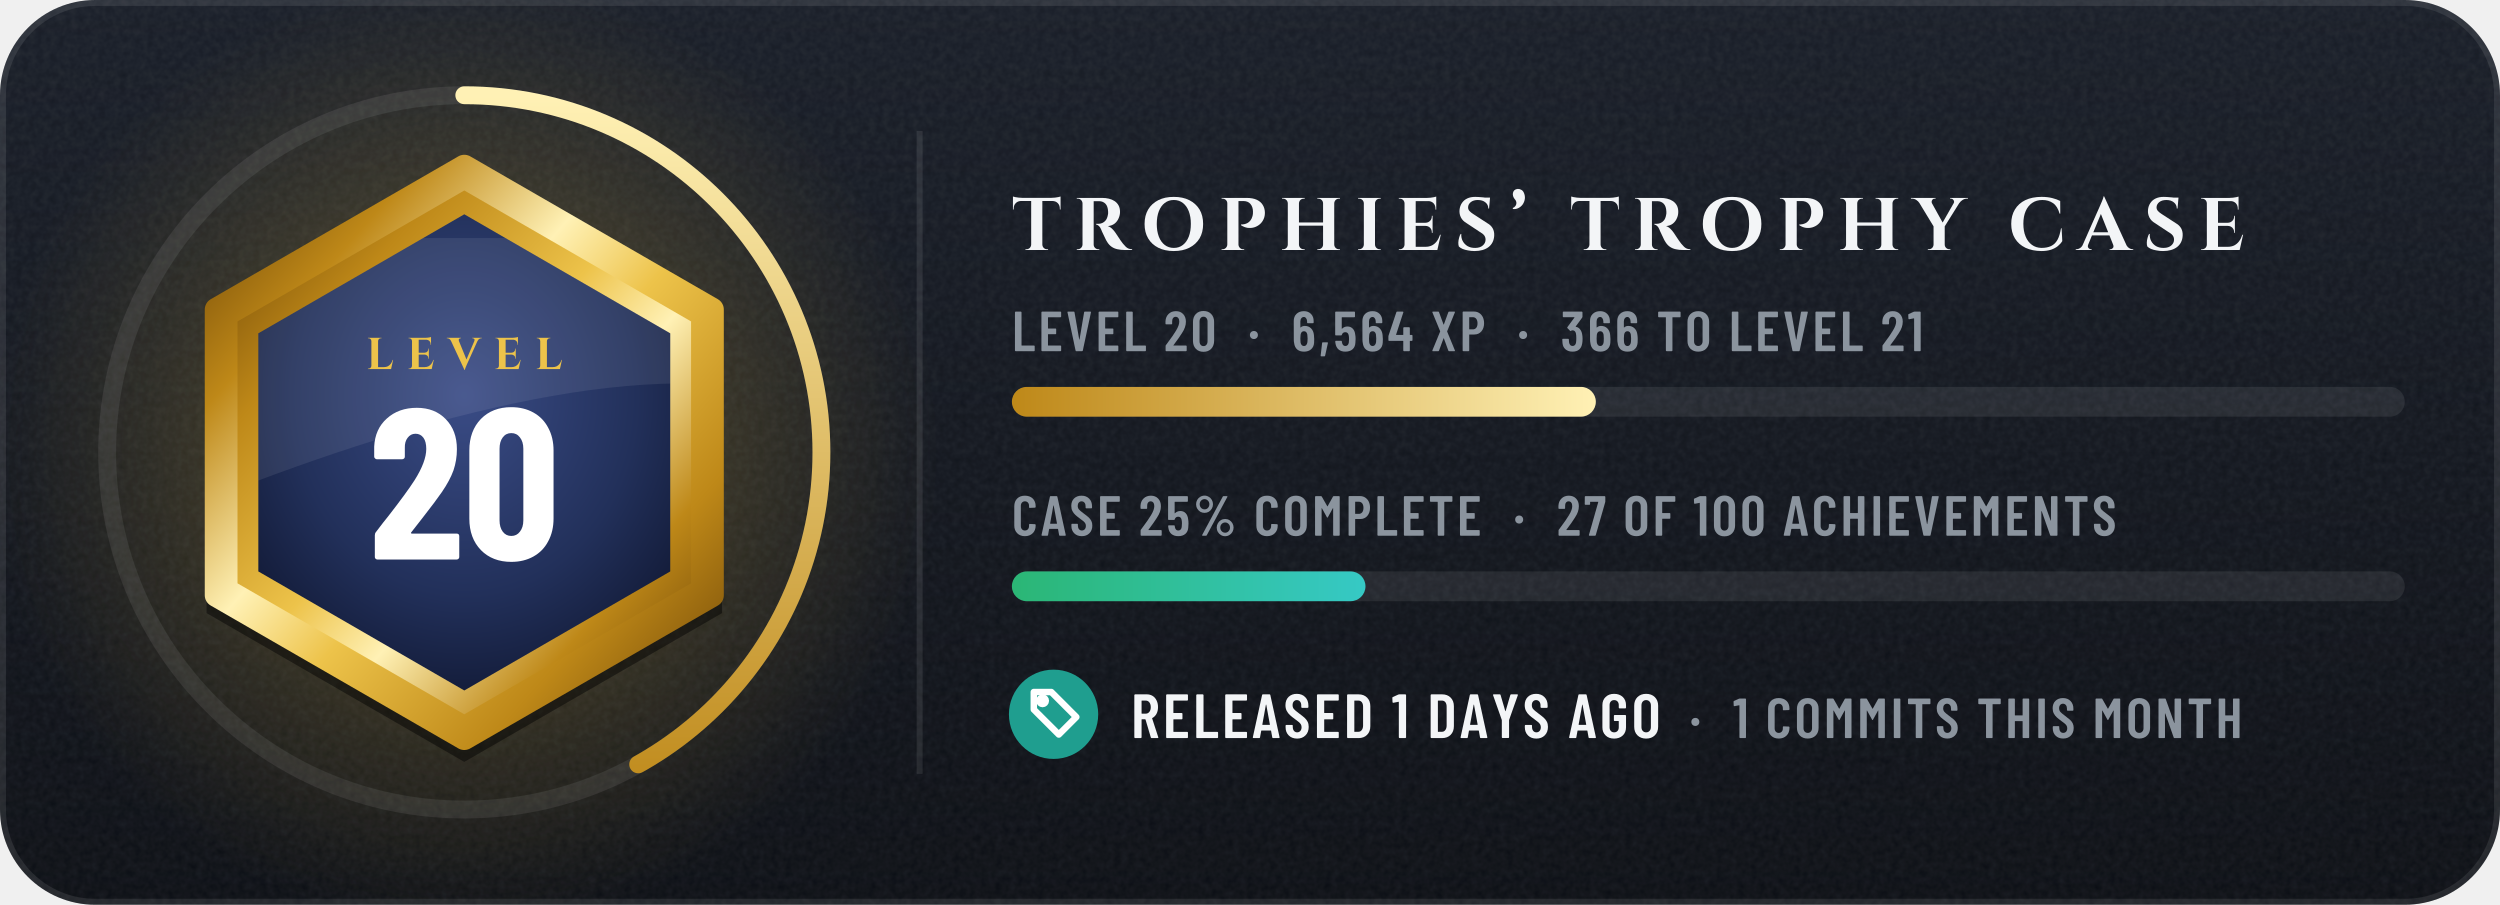
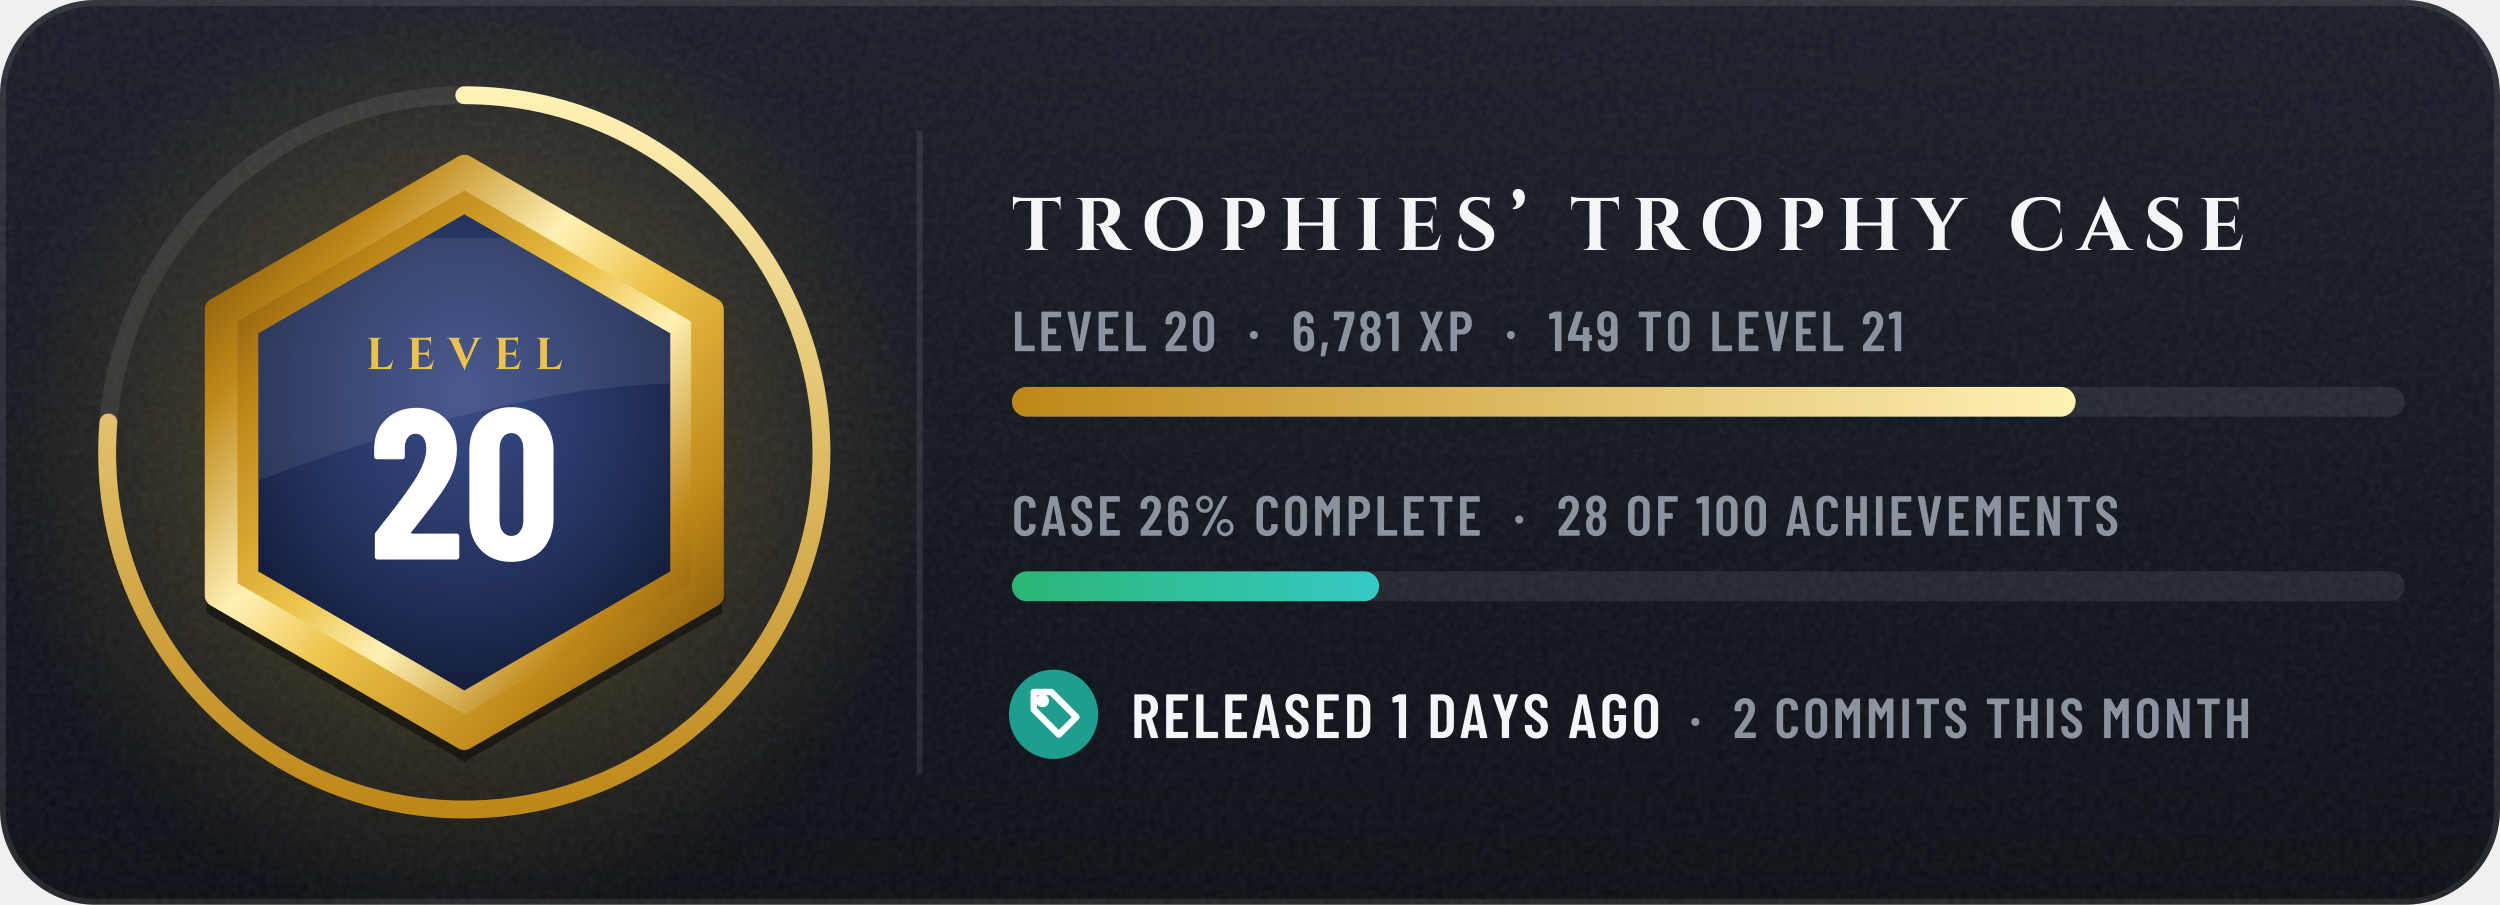
- <svg xmlns="http://www.w3.org/2000/svg" width="420" height="152" viewBox="0 0 420 152" role="img" aria-label="tannergolden/trophies: level 20, 6,564 XP, case 25% complete, released 1 days ago">
+ <svg xmlns="http://www.w3.org/2000/svg" width="420" height="152" viewBox="0 0 420 152" role="img" aria-label="tannergolden/trophies: level 20, 6,781 XP, case 26% complete, released 1 days ago">
  <style>@keyframes tw{0%,100%{opacity:.15;transform:scale(.45)}50%{opacity:1;transform:scale(1)}}.sp{transform-box:fill-box;transform-origin:center;animation:tw 3.4s ease-in-out infinite}@keyframes sh{0%{transform:translateX(-110px)}38%,100%{transform:translateX(200px)}}.sh{animation:sh 6.5s ease-in-out infinite}@keyframes fl{0%,100%{transform:translateY(0)}50%{transform:translateY(-3px)}}.fl{animation:fl 5s ease-in-out infinite}@media (prefers-reduced-motion:reduce){.sp,.fl{animation:none}.sh,.bu{display:none}}</style>
  <defs>
    <linearGradient id="bg" x1="0" y1="0" x2="0" y2="1">
      <stop offset="0" stop-color="#171C26" />
      <stop offset="1" stop-color="#0A0D13" />
    </linearGradient>
    <clipPath id="card">
      <rect width="420" height="152" rx="16" />
    </clipPath>
    <filter id="grain" x="0" y="0" width="100%" height="100%">
      <feTurbulence type="fractalNoise" baseFrequency=".85" numOctaves="2" stitchTiles="stitch" />
      <feColorMatrix values="0 0 0 0 1 0 0 0 0 1 0 0 0 0 1 0 0 0 .07 0" />
    </filter>
    <radialGradient id="glow" cx=".5" cy=".5" r=".5">
      <stop offset="0" stop-color="#EDC34A" stop-opacity="0.34" />
      <stop offset="1" stop-color="#EDC34A" stop-opacity="0" />
    </radialGradient>
    <linearGradient id="mh" x1="0" y1="0" x2="1" y2="0">
      <stop offset="0" stop-color="#6B4306" />
      <stop offset="0.2" stop-color="#BE8818" />
      <stop offset="0.4" stop-color="#FFF1B5" />
      <stop offset="0.54" stop-color="#EDC34A" />
      <stop offset="0.78" stop-color="#BE8818" />
      <stop offset="1" stop-color="#6B4306" />
    </linearGradient>
    <linearGradient id="md" x1="0" y1="0" x2="1" y2="1">
      <stop offset="0" stop-color="#6B4306" />
      <stop offset="0.2" stop-color="#BE8818" />
      <stop offset="0.4" stop-color="#FFF1B5" />
      <stop offset="0.54" stop-color="#EDC34A" />
      <stop offset="0.78" stop-color="#BE8818" />
      <stop offset="1" stop-color="#6B4306" />
    </linearGradient>
    <linearGradient id="mdr" x1="1" y1="1" x2="0" y2="0">
      <stop offset="0" stop-color="#6B4306" />
      <stop offset="0.2" stop-color="#BE8818" />
      <stop offset="0.4" stop-color="#FFF1B5" />
      <stop offset="0.54" stop-color="#EDC34A" />
      <stop offset="0.78" stop-color="#BE8818" />
      <stop offset="1" stop-color="#6B4306" />
    </linearGradient>
    <linearGradient id="dia" x1="0" y1="0" x2="1" y2="0">
      <stop offset="0" stop-color="#6CCBFF" />
      <stop offset=".5" stop-color="#C4B2FF" />
      <stop offset="1" stop-color="#F29BDD" />
    </linearGradient>
    <linearGradient id="pb" x1="0" y1="0" x2="1" y2="0">
      <stop offset="0" stop-color="#8FA6C0" />
      <stop offset="1" stop-color="#FFFFFF" />
    </linearGradient>
    <linearGradient id="shg" x1="0" y1="0" x2="1" y2="0">
      <stop offset="0" stop-color="#FFFFFF" stop-opacity="0" />
      <stop offset=".5" stop-color="#FFFFFF" stop-opacity=".6" />
      <stop offset="1" stop-color="#FFFFFF" stop-opacity="0" />
    </linearGradient>
    <radialGradient id="en" cx=".5" cy=".38" r=".7">
      <stop offset="0" stop-color="#3A4C86" />
      <stop offset=".6" stop-color="#22305A" />
      <stop offset="1" stop-color="#0F1630" />
    </radialGradient>
    <linearGradient id="xp" x1="0" y1="0" x2="1" y2="0">
      <stop offset="0" stop-color="#BE8818" />
      <stop offset="1" stop-color="#FFF1B5" />
    </linearGradient>
    <linearGradient id="cp" x1="0" y1="0" x2="1" y2="0">
      <stop offset="0" stop-color="#2BB675" />
      <stop offset="1" stop-color="#36C9C5" />
    </linearGradient>
    <clipPath id="enc">
      <polygon points="78,36 112.6,56 112.6,96 78,116 43.4,96 43.4,56" />
    </clipPath>
  </defs>
  <g clip-path="url(#card)">
    <rect width="420" height="152" fill="url(#bg)" />
    <rect width="420" height="152" filter="url(#grain)" />
  </g>
  <rect x=".5" y=".5" width="419" height="151" rx="15.5" fill="none" stroke="#FFFFFF" stroke-opacity=".09" />
  <circle cx="78" cy="76" r="80" fill="url(#glow)" />
  <circle cx="78" cy="76" r="60" fill="none" stroke="#FFFFFF" stroke-opacity=".08" stroke-width="3" />
-   <circle cx="78" cy="76" r="60" fill="none" stroke="url(#xp)" stroke-width="3" stroke-linecap="round" stroke-dasharray="158 377" transform="rotate(-90 78 76)" />
+   <circle cx="78" cy="76" r="60" fill="none" stroke="url(#xp)" stroke-width="3" stroke-linecap="round" stroke-dasharray="287.8 377" transform="rotate(-90 78 76)" />
  <polygon points="78,28 121.3,53 121.3,103 78,128 34.7,103 34.7,53" fill="#000000" fill-opacity=".45" />
  <polygon points="78,28 119.6,52 119.6,100 78,124 36.4,100 36.4,52" fill="url(#md)" stroke="url(#md)" stroke-width="4" stroke-linejoin="round" />
  <polygon points="78,32 116.1,54 116.1,98 78,120 39.9,98 39.9,54" fill="url(#mdr)" />
  <polygon points="78,36 112.6,56 112.6,96 78,116 43.4,96 43.4,56" fill="url(#en)" />
  <g clip-path="url(#enc)">
    <path d="M30 40H130V66C104 60 64 72 30 86Z" fill="#FFFFFF" fill-opacity=".08" />
    <g transform="skewX(-18)">
      <rect class="sh" x="30" y="20" width="16" height="120" fill="url(#shg)" opacity=".5" />
    </g>
  </g>
  <g transform="translate(61.5 62) scale(0.0075 -0.0075)" fill="#EDC34A">
    <use href="#s76" x="0" />
    <use href="#s69" x="910" />
    <use href="#s86" x="1836" />
    <use href="#s69" x="2857" />
    <use href="#s76" x="3782" />
  </g>
  <g transform="translate(62 94) scale(0.036 -0.036)" fill="#FFFFFF">
    <use href="#n50" x="0" />
    <use href="#n48" x="438" />
  </g>
  <rect x="154" y="22" width="1" height="108" fill="#FFFFFF" fill-opacity=".09" />
  <g transform="translate(170 42) scale(0.0125 -0.0125)" fill="#F3F5F7">
    <use href="#s84" x="0" />
    <use href="#s82" x="827" />
    <use href="#s79" x="1734" />
    <use href="#s80" x="2773" />
    <use href="#s72" x="3589" />
    <use href="#s73" x="4611" />
    <use href="#s69" x="5158" />
    <use href="#s83" x="5950" />
    <use href="#s8217" x="6688" />
    <use href="#s84" x="7503" />
    <use href="#s82" x="8330" />
    <use href="#s79" x="9237" />
    <use href="#s80" x="10276" />
    <use href="#s72" x="11092" />
    <use href="#s89" x="12114" />
    <use href="#s67" x="13386" />
    <use href="#s65" x="14326" />
    <use href="#s83" x="15203" />
    <use href="#s69" x="15941" />
  </g>
  <g transform="translate(170 59) scale(0.0095 -0.0095)" fill="#8B949E">
    <use href="#m76" x="0" />
    <use href="#m69" x="468" />
    <use href="#m86" x="955" />
    <use href="#m69" x="1479" />
    <use href="#m76" x="1967" />
    <use href="#m50" x="2687" />
    <use href="#m48" x="3164" />
    <use href="#m183" x="4172" />
    <use href="#m54" x="4945" />
    <use href="#m44" x="5427" />
-     <use href="#m53" x="5678" />
-     <use href="#m54" x="6159" />
-     <use href="#m52" x="6641" />
-     <use href="#m88" x="7405" />
-     <use href="#m80" x="7918" />
-     <use href="#m183" x="8933" />
-     <use href="#m51" x="9705" />
-     <use href="#m54" x="10184" />
-     <use href="#m54" x="10666" />
-     <use href="#m84" x="11400" />
-     <use href="#m79" x="11905" />
-     <use href="#m76" x="12677" />
-     <use href="#m69" x="13144" />
-     <use href="#m86" x="13632" />
-     <use href="#m69" x="14156" />
-     <use href="#m76" x="14643" />
-     <use href="#m50" x="15364" />
-     <use href="#m49" x="15841" />
+     <use href="#m55" x="5678" />
+     <use href="#m56" x="6123" />
+     <use href="#m49" x="6610" />
+     <use href="#m88" x="7189" />
+     <use href="#m80" x="7702" />
+     <use href="#m183" x="8717" />
+     <use href="#m49" x="9489" />
+     <use href="#m52" x="9816" />
+     <use href="#m57" x="10328" />
+     <use href="#m84" x="11056" />
+     <use href="#m79" x="11561" />
+     <use href="#m76" x="12333" />
+     <use href="#m69" x="12800" />
+     <use href="#m86" x="13288" />
+     <use href="#m69" x="13812" />
+     <use href="#m76" x="14299" />
+     <use href="#m50" x="15020" />
+     <use href="#m49" x="15497" />
  </g>
  <rect x="170" y="65" width="234" height="5" rx="2.5" fill="#FFFFFF" fill-opacity=".08" />
-   <rect x="170" y="65" width="98.1" height="5" rx="2.5" fill="url(#xp)" />
+   <rect x="170" y="65" width="178.7" height="5" rx="2.5" fill="url(#xp)" />
  <g transform="translate(170 90) scale(0.0095 -0.0095)" fill="#8B949E">
    <use href="#m67" x="0" />
    <use href="#m65" x="510" />
    <use href="#m83" x="1018" />
    <use href="#m69" x="1505" />
    <use href="#m50" x="2245" />
-     <use href="#m53" x="2723" />
-     <use href="#m37" x="3203" />
-     <use href="#m67" x="4281" />
-     <use href="#m79" x="4790" />
-     <use href="#m77" x="5310" />
-     <use href="#m80" x="5901" />
-     <use href="#m76" x="6410" />
-     <use href="#m69" x="6878" />
-     <use href="#m84" x="7365" />
-     <use href="#m69" x="7870" />
-     <use href="#m183" x="8863" />
-     <use href="#m50" x="9636" />
-     <use href="#m55" x="10114" />
-     <use href="#m79" x="10811" />
-     <use href="#m70" x="11330" />
-     <use href="#m49" x="12051" />
-     <use href="#m48" x="12377" />
-     <use href="#m48" x="12880" />
-     <use href="#m65" x="13635" />
-     <use href="#m67" x="14144" />
-     <use href="#m72" x="14653" />
-     <use href="#m73" x="15183" />
-     <use href="#m69" x="15460" />
-     <use href="#m86" x="15947" />
-     <use href="#m69" x="16471" />
-     <use href="#m77" x="16959" />
-     <use href="#m69" x="17549" />
-     <use href="#m78" x="18037" />
-     <use href="#m84" x="18597" />
-     <use href="#m83" x="19101" />
+     <use href="#m54" x="2723" />
+     <use href="#m37" x="3204" />
+     <use href="#m67" x="4282" />
+     <use href="#m79" x="4791" />
+     <use href="#m77" x="5311" />
+     <use href="#m80" x="5902" />
+     <use href="#m76" x="6411" />
+     <use href="#m69" x="6879" />
+     <use href="#m84" x="7366" />
+     <use href="#m69" x="7871" />
+     <use href="#m183" x="8864" />
+     <use href="#m50" x="9637" />
+     <use href="#m56" x="10115" />
+     <use href="#m79" x="10854" />
+     <use href="#m70" x="11373" />
+     <use href="#m49" x="12094" />
+     <use href="#m48" x="12420" />
+     <use href="#m48" x="12923" />
+     <use href="#m65" x="13678" />
+     <use href="#m67" x="14187" />
+     <use href="#m72" x="14696" />
+     <use href="#m73" x="15226" />
+     <use href="#m69" x="15503" />
+     <use href="#m86" x="15990" />
+     <use href="#m69" x="16514" />
+     <use href="#m77" x="17002" />
+     <use href="#m69" x="17592" />
+     <use href="#m78" x="18080" />
+     <use href="#m84" x="18640" />
+     <use href="#m83" x="19144" />
  </g>
  <rect x="170" y="96" width="234" height="5" rx="2.5" fill="#FFFFFF" fill-opacity=".08" />
-   <rect x="170" y="96" width="59.4" height="5" rx="2.5" fill="url(#cp)" />
+   <rect x="170" y="96" width="61.7" height="5" rx="2.5" fill="url(#cp)" />
  <circle cx="177" cy="120" r="7.5" fill="#1F9E8F" />
  <g transform="translate(172 115) scale(0.42)" fill="none" stroke="#FFFFFF" stroke-width="2.6" stroke-linecap="round" stroke-linejoin="round">
    <path d="M11 3H4v7l10 10 7-7z" />
    <circle cx="7.5" cy="6.5" r="1.3" />
  </g>
  <g transform="translate(190 124) scale(0.0105 -0.0105)" fill="#F3F5F7">
    <use href="#m82" x="0" />
    <use href="#m69" x="509" />
    <use href="#m76" x="991" />
    <use href="#m69" x="1454" />
    <use href="#m65" x="1936" />
    <use href="#m83" x="2440" />
    <use href="#m69" x="2922" />
    <use href="#m68" x="3404" />
    <use href="#m49" x="4172" />
    <use href="#m68" x="4741" />
    <use href="#m65" x="5260" />
    <use href="#m89" x="5764" />
    <use href="#m83" x="6268" />
    <use href="#m65" x="6997" />
    <use href="#m71" x="7501" />
    <use href="#m79" x="8010" />
  </g>
  <g transform="translate(279 124) scale(0.0095 -0.0095)" fill="#8B949E">
    <use href="#m183" x="505" />
-     <use href="#m49" x="1278" />
-     <use href="#m67" x="1857" />
-     <use href="#m79" x="2367" />
-     <use href="#m77" x="2887" />
-     <use href="#m77" x="3477" />
-     <use href="#m73" x="4068" />
-     <use href="#m84" x="4345" />
-     <use href="#m83" x="4849" />
-     <use href="#m84" x="5588" />
-     <use href="#m72" x="6093" />
-     <use href="#m73" x="6623" />
-     <use href="#m83" x="6899" />
-     <use href="#m77" x="7639" />
-     <use href="#m79" x="8229" />
-     <use href="#m78" x="8749" />
-     <use href="#m84" x="9309" />
-     <use href="#m72" x="9813" />
+     <use href="#m50" x="1278" />
+     <use href="#m67" x="2008" />
+     <use href="#m79" x="2518" />
+     <use href="#m77" x="3038" />
+     <use href="#m77" x="3628" />
+     <use href="#m73" x="4219" />
+     <use href="#m84" x="4496" />
+     <use href="#m83" x="5000" />
+     <use href="#m84" x="5739" />
+     <use href="#m72" x="6244" />
+     <use href="#m73" x="6774" />
+     <use href="#m83" x="7050" />
+     <use href="#m77" x="7790" />
+     <use href="#m79" x="8380" />
+     <use href="#m78" x="8900" />
+     <use href="#m84" x="9460" />
+     <use href="#m72" x="9964" />
  </g>
  <defs>
    <path id="m37" d="M54 557Q54 598 74 633Q94 668 128 688Q163 709 204 709Q244 709 278 688Q313 668 333 633Q353 598 353 557Q353 515 333 480Q313 445 279 424Q245 404 204 404Q163 404 128 424Q94 445 74 480Q54 515 54 557ZM162 14 526 692Q530 700 541 700H599Q606 700 608 696Q610 692 607 686L243 8Q239 0 228 0H170Q163 0 161 4Q159 8 162 14ZM289 557Q289 594 264 620Q239 647 204 647Q168 647 143 621Q118 595 118 557Q118 519 143 492Q168 466 204 466Q240 466 264 492Q289 519 289 557ZM419 144Q419 185 439 220Q459 255 493 276Q527 296 568 296Q609 296 643 276Q677 255 697 220Q717 185 717 144Q717 102 697 67Q677 32 643 12Q609 -9 568 -9Q527 -9 493 12Q459 32 439 67Q419 102 419 144ZM654 144Q654 182 629 208Q604 234 568 234Q532 234 507 208Q482 182 482 144Q482 106 507 80Q532 53 568 53Q604 53 629 80Q654 106 654 144Z" />
    <path id="m44" d="M33 -78 59 146Q60 157 71 157H151Q164 157 161 144L112 -80Q110 -91 99 -91H45Q39 -91 36 -88Q32 -84 33 -78Z" />
    <path id="m48" d="M38 183V517Q38 604 89 658Q140 711 224 711Q309 711 360 658Q412 604 412 517V183Q412 96 360 42Q309 -11 224 -11Q140 -11 89 42Q38 96 38 183ZM296 176V524Q296 563 276 586Q257 610 224 610Q192 610 173 586Q154 563 154 524V176Q154 137 173 114Q192 90 224 90Q257 90 276 114Q296 137 296 176Z" />
    <path id="m49" d="M122 700H218Q223 700 226 696Q230 693 230 688V12Q230 7 226 4Q223 0 218 0H126Q121 0 118 4Q114 7 114 12V576Q114 578 112 580Q111 582 109 581L27 565H24Q13 565 13 576L10 643Q10 653 18 657L107 697Q114 700 122 700Z" />
    <path id="m50" d="M173 100H392Q397 100 400 96Q404 93 404 88V12Q404 7 400 4Q397 0 392 0H43Q38 0 34 4Q31 7 31 12V92Q31 101 36 107L75 160Q114 212 152 266Q189 320 215 363Q273 459 273 522Q273 562 256 585Q238 608 209 608Q180 608 163 586Q146 563 147 526V487Q147 482 144 478Q140 475 135 475H41Q36 475 32 478Q29 482 29 487V530Q33 610 84 659Q134 708 214 708Q293 708 342 656Q390 605 390 521Q390 471 373 422Q356 373 319 317Q294 277 260 229Q225 181 214 166Q184 126 170 106Q168 104 169 102Q170 100 173 100Z" />
-     <path id="m51" d="M387 218Q387 169 380 134Q368 66 326 29Q283 -8 210 -8Q134 -8 86 32Q38 73 32 143Q30 165 28 207Q28 219 40 219H132Q144 219 144 207Q146 173 148 156Q153 125 169 108Q185 92 210 92Q234 92 250 108Q266 123 271 152Q276 182 276 230Q276 281 269 315Q263 341 248 355Q233 369 210 369Q195 369 183 360Q177 356 174 356Q172 356 166 360L119 408Q115 412 115 417Q115 421 118 425L243 595Q245 597 244 599Q242 601 239 601H49Q44 601 40 604Q37 608 37 613V688Q37 693 40 696Q44 700 49 700H373Q378 700 382 696Q385 693 385 688V609Q385 602 380 594L266 438Q262 432 268 431Q309 426 338 392Q368 358 378 307Q387 267 387 218Z" />
    <path id="m52" d="M443 275V194Q443 189 440 186Q436 182 431 182H401Q396 182 396 177V12Q396 7 392 4Q389 0 384 0H292Q287 0 284 4Q280 7 280 12V177Q280 182 275 182H29Q24 182 20 186Q17 189 17 194V259Q17 268 19 274L158 690Q161 700 171 700H271Q277 700 280 696Q283 693 281 686L153 293Q152 287 157 287H275Q280 287 280 292V412Q280 417 284 420Q287 424 292 424H384Q389 424 392 420Q396 417 396 412V292Q396 287 401 287H431Q436 287 440 284Q443 280 443 275Z" />
-     <path id="m53" d="M400 216Q400 175 396 146Q391 72 344 32Q297 -8 219 -8Q145 -8 99 30Q53 68 43 144L40 172Q40 184 52 184H144Q156 184 157 172Q157 166 159 154Q171 92 219 92Q244 92 260 108Q275 124 280 153Q284 178 284 217Q284 254 278 281Q273 307 258 322Q242 336 219 336Q171 336 157 290Q154 279 144 279H51Q46 279 42 282Q39 286 39 291V688Q39 693 42 696Q46 700 51 700H377Q382 700 386 696Q389 693 389 688V612Q389 607 386 604Q382 600 377 600H160Q155 600 155 595V400Q155 397 157 396Q159 396 161 398Q178 416 202 426Q227 437 254 437Q314 437 350 398Q387 360 394 290Q400 259 400 216Z" />
    <path id="m54" d="M401 216Q401 193 399 151Q394 75 346 34Q299 -8 221 -8Q147 -8 101 30Q55 69 46 144Q40 171 40 207L39 532Q39 613 88 660Q138 708 219 708Q295 708 343 660Q391 612 391 532V507Q391 502 388 498Q384 495 379 495H287Q282 495 278 498Q275 502 275 507V526Q275 560 258 582Q242 605 219 605Q191 605 174 583Q156 561 156 526V423Q156 420 158 419Q160 418 162 420Q191 447 234 447Q303 447 346 403Q389 359 396 286Q401 253 401 216ZM284 224Q284 250 279 295Q267 353 220 353Q196 353 180 338Q165 322 160 292Q156 257 156 224Q156 195 159 157Q164 125 180 108Q195 91 220 91Q245 91 260 109Q276 127 281 160Q284 196 284 224Z" />
    <path id="m55" d="M90 13 255 594Q257 600 251 600H116Q111 600 111 595V559Q111 554 108 550Q104 547 99 547H28Q23 547 20 550Q16 554 16 559L17 688Q17 693 20 696Q24 700 29 700H368Q373 700 376 696Q380 693 380 688V607Q380 603 378 593L211 10Q208 0 197 0H100Q87 0 90 13Z" />
+     <path id="m56" d="M325 364Q358 345 375 306Q396 259 396 200Q396 147 380 107Q360 53 318 22Q275 -8 216 -8Q158 -8 116 22Q73 52 53 106Q38 148 38 200Q38 259 56 301Q71 341 109 363Q113 366 109 369Q76 390 58 427Q38 470 38 523Q38 581 58 620Q78 664 120 688Q161 712 216 712Q270 712 312 688Q353 665 374 621Q396 579 396 523Q396 471 376 429Q358 392 325 371Q319 367 325 364ZM159 559Q152 541 152 513Q152 483 162 456Q169 435 183 423Q197 411 216 411Q237 411 252 424Q266 436 273 459Q281 483 281 513Q281 547 271 568Q264 589 250 600Q236 612 216 612Q198 612 184 602Q171 591 164 573ZM281 206Q281 244 272 271Q266 295 252 308Q237 322 216 322Q195 322 180 308Q166 294 160 268Q152 242 152 208Q152 177 158 151Q163 123 178 108Q194 92 216 92Q239 92 255 108Q271 124 276 153Q281 180 281 206Z" />
+     <path id="m57" d="M384 168Q384 87 334 40Q285 -8 204 -8Q128 -8 80 40Q32 88 32 168V193Q32 198 36 202Q39 205 44 205H136Q141 205 144 202Q148 198 148 193V174Q148 140 164 118Q181 95 204 95Q232 95 250 117Q267 139 267 174V276Q267 279 265 280Q263 281 261 279Q232 253 189 253Q120 253 77 297Q34 341 27 414Q22 447 22 484Q22 518 25 549Q29 625 76 666Q124 708 203 708Q276 708 322 670Q368 631 378 556Q383 526 383 493ZM267 476Q267 506 264 543Q253 609 204 609Q179 609 163 591Q147 573 142 540Q140 516 140 476Q140 439 145 405Q150 377 166 362Q181 347 204 347Q228 347 244 362Q259 378 263 408Q267 443 267 476Z" />
    <path id="m65" d="M325 11 306 116Q306 121 300 121H154Q148 121 148 116L129 11Q128 0 116 0H25Q11 0 14 13L162 689Q164 700 175 700H281Q292 700 294 689L442 13V9Q442 0 431 0H338Q326 0 325 11ZM171 212H282Q288 212 287 217L229 533Q228 536 226 536Q224 536 223 533L166 217Q165 212 171 212Z" />
    <path id="m67" d="M42 180V521Q42 607 94 658Q145 708 230 708Q316 708 368 658Q420 607 420 521V509Q420 504 416 500Q413 496 408 496L315 492Q303 492 303 504V529Q303 564 283 586Q263 608 230 608Q198 608 178 586Q158 564 158 529V171Q158 136 178 114Q198 92 230 92Q263 92 283 114Q303 136 303 171V196Q303 201 306 204Q310 208 315 208L408 204Q413 204 416 200Q420 197 420 192V180Q420 95 368 44Q316 -8 230 -8Q145 -8 94 44Q42 95 42 180Z" />
    <path id="m68" d="M54 12V688Q54 693 58 696Q61 700 66 700H237Q323 700 374 648Q426 596 426 509V191Q426 104 374 52Q323 0 237 0H66Q61 0 58 4Q54 7 54 12ZM175 100 235 101Q268 101 288 128Q309 154 310 198V502Q310 547 290 574Q269 600 234 600H175Q170 600 170 595V105Q170 100 175 100Z" />
    <path id="m69" d="M391 600H175Q170 600 170 595V406Q170 401 175 401H303Q308 401 312 398Q315 394 315 389V312Q315 307 312 304Q308 300 303 300H175Q170 300 170 295V105Q170 100 175 100H391Q396 100 400 96Q403 93 403 88V12Q403 7 400 4Q396 0 391 0H66Q61 0 58 4Q54 7 54 12V688Q54 693 58 696Q61 700 66 700H391Q396 700 400 696Q403 693 403 688V612Q403 607 400 604Q396 600 391 600Z" />
    <path id="m70" d="M390 600H175Q170 600 170 595V406Q170 401 175 401H302Q307 401 310 398Q314 394 314 389V312Q314 307 310 304Q307 300 302 300H175Q170 300 170 295V12Q170 7 166 4Q163 0 158 0H66Q61 0 58 4Q54 7 54 12V688Q54 693 58 696Q61 700 66 700H390Q395 700 398 696Q402 693 402 688V612Q402 607 398 604Q395 600 390 600Z" />
    <path id="m71" d="M42 173V527Q42 609 94 658Q145 708 230 708Q315 708 368 658Q420 609 420 526V487Q420 482 416 478Q413 475 408 475H316Q311 475 308 478Q304 482 304 487V528Q304 564 284 586Q263 608 230 608Q197 608 177 586Q157 564 157 528V172Q157 136 177 114Q197 92 230 92Q263 92 284 114Q304 136 304 172V268Q304 273 299 273H238Q233 273 230 276Q226 280 226 285V358Q226 363 230 366Q233 370 238 370H408Q413 370 416 366Q420 363 420 358V173Q420 91 368 42Q315 -8 230 -8Q145 -8 94 42Q42 91 42 173Z" />
    <path id="m72" d="M319 700H411Q416 700 420 696Q423 693 423 688V12Q423 7 420 4Q416 0 411 0H319Q314 0 310 4Q307 7 307 12V295Q307 300 302 300H175Q170 300 170 295V12Q170 7 166 4Q163 0 158 0H66Q61 0 58 4Q54 7 54 12V688Q54 693 58 696Q61 700 66 700H158Q163 700 166 696Q170 693 170 688V406Q170 401 175 401H302Q307 401 307 406V688Q307 693 310 696Q314 700 319 700Z" />
    <path id="m73" d="M54 12V688Q54 693 58 696Q61 700 66 700H158Q163 700 166 696Q170 693 170 688V12Q170 7 166 4Q163 0 158 0H66Q61 0 58 4Q54 7 54 12Z" />
    <path id="m76" d="M54 12V688Q54 693 58 696Q61 700 66 700H158Q163 700 166 696Q170 693 170 688V105Q170 100 175 100H391Q396 100 400 96Q403 93 403 88V12Q403 7 400 4Q396 0 391 0H66Q61 0 58 4Q54 7 54 12Z" />
    <path id="m77" d="M383 700H475Q480 700 484 696Q487 693 487 688V12Q487 7 484 4Q480 0 475 0H383Q378 0 374 4Q371 7 371 12V484Q371 488 369 488Q367 488 365 485L278 327Q273 319 269 319Q265 319 260 327L173 485Q171 488 169 488Q167 488 167 484V12Q167 7 164 4Q160 0 155 0H63Q58 0 54 4Q51 7 51 12V688Q51 693 54 696Q58 700 63 700H155Q165 700 170 692L267 521Q270 517 273 521L368 692Q373 700 383 700Z" />
    <path id="m78" d="M350 700H441Q446 700 450 696Q453 693 453 688V12Q453 7 450 4Q446 0 441 0H336Q326 0 323 10L174 434Q173 437 170 436Q168 436 168 433L169 12Q169 7 166 4Q162 0 157 0H66Q61 0 58 4Q54 7 54 12V688Q54 693 58 696Q61 700 66 700H169Q179 700 182 690L332 269Q333 266 336 266Q338 267 338 270V688Q338 693 342 696Q345 700 350 700Z" />
    <path id="m79" d="M42 182V518Q42 604 94 656Q147 708 233 708Q319 708 372 656Q425 604 425 518V182Q425 96 372 44Q319 -8 233 -8Q147 -8 94 44Q42 96 42 182ZM309 177V523Q309 561 288 584Q267 608 233 608Q199 608 178 584Q158 561 158 523V177Q158 139 178 116Q199 92 233 92Q267 92 288 116Q309 139 309 177Z" />
    <path id="m80" d="M432 495Q432 405 384 350Q337 295 259 295H174Q169 295 169 290V12Q169 7 166 4Q162 0 157 0H65Q60 0 56 4Q53 7 53 12V689Q53 694 56 698Q60 701 65 701H253Q306 701 346 675Q387 649 410 602Q432 555 432 495ZM316 492Q316 542 294 572Q271 601 234 601H174Q169 601 169 596V391Q169 386 174 386H234Q271 386 294 414Q316 443 316 492Z" />
    <path id="m82" d="M318 10 233 297Q231 301 228 301H175Q170 301 170 296V12Q170 7 166 4Q163 0 158 0H66Q61 0 58 4Q54 7 54 12V688Q54 693 58 696Q61 700 66 700H254Q307 700 348 674Q388 649 410 602Q433 556 433 496Q433 434 409 389Q385 344 342 321Q338 320 339 315L437 14Q438 12 438 9Q438 0 427 0H331Q321 0 318 10ZM170 595V396Q170 391 175 391H236Q272 391 294 419Q317 447 317 495Q317 543 294 572Q272 600 236 600H175Q170 600 170 595Z" />
    <path id="m83" d="M34 173V199Q34 204 38 208Q41 211 46 211H137Q142 211 146 208Q149 204 149 199V179Q149 140 168 116Q188 92 219 92Q250 92 270 114Q290 137 290 174Q290 200 279 219Q268 238 248 255Q228 272 184 304Q134 340 104 368Q73 396 52 436Q32 475 32 527Q32 610 82 659Q132 708 214 708Q297 708 348 656Q399 605 399 520V496Q399 491 396 488Q392 484 387 484H297Q292 484 288 488Q285 491 285 496V522Q285 561 266 584Q246 608 214 608Q184 608 165 586Q146 565 146 527Q146 491 166 466Q187 441 247 397Q308 352 339 324Q370 295 387 261Q404 227 404 180Q404 95 353 44Q302 -8 219 -8Q136 -8 85 42Q34 92 34 173Z" />
    <path id="m84" d="M425 688V612Q425 607 422 604Q418 600 413 600H286Q281 600 281 595V12Q281 7 278 4Q274 0 269 0H177Q172 0 168 4Q165 7 165 12V595Q165 600 160 600H40Q35 600 32 604Q28 607 28 612V688Q28 693 32 696Q35 700 40 700H413Q418 700 422 696Q425 693 425 688Z" />
    <path id="m86" d="M171 11 28 687 27 691Q27 700 38 700H139Q151 700 152 689L235 208Q236 205 238 205Q240 205 241 208L322 689Q323 700 335 700H433Q446 700 443 687L299 11Q297 0 286 0H184Q173 0 171 11Z" />
    <path id="m88" d="M31 14 168 347Q169 350 168 353L31 686Q30 688 30 692Q30 700 40 700H135Q145 700 148 690L228 473Q229 470 231 470Q233 470 234 473L313 690Q316 700 326 700H420Q427 700 429 696Q431 692 429 686L292 353Q291 350 292 347L429 14Q430 12 430 8Q430 0 420 0H327Q316 0 313 10L234 226Q233 229 231 229Q229 229 228 226L148 10Q145 0 134 0H40Q33 0 31 4Q29 8 31 14Z" />
    <path id="m89" d="M170 13V286L169 292L30 686Q29 688 29 691Q29 700 40 700H136Q147 700 150 690L225 433Q226 430 228 430Q230 430 231 433L306 690Q309 700 320 700H416Q422 700 425 696Q428 693 426 686L287 292L286 286V13Q286 8 282 4Q279 1 274 1H182Q177 1 174 4Q170 8 170 13Z" />
    <path id="m183" d="M37 286Q37 317 57 337Q77 357 108 357Q139 357 158 337Q178 317 178 286Q178 255 158 235Q138 215 108 215Q77 215 57 235Q37 255 37 286Z" />
    <path id="n48" d="M30 191V509Q30 600 84 656Q138 711 226 711Q284 711 329 686Q374 661 398 615Q423 569 423 509V191Q423 131 398 85Q374 39 329 14Q284 -11 226 -11Q138 -11 84 44Q30 100 30 191ZM282 183V517Q282 550 266 570Q251 590 226 590Q201 590 186 570Q171 550 171 517V183Q171 150 186 130Q201 110 226 110Q251 110 266 130Q282 150 282 183Z" />
    <path id="n50" d="M200 121H409Q414 121 418 118Q421 114 421 109V12Q421 7 418 4Q414 0 409 0H39Q34 0 30 4Q27 7 27 12V113Q27 122 32 128Q72 181 88 200Q176 313 213 371Q267 457 267 516Q267 550 254 568Q240 587 217 587Q194 587 180 568Q166 550 167 521V480Q167 475 164 472Q160 468 155 468H36Q31 468 28 472Q24 475 24 480V527Q28 609 83 658Q138 708 223 708Q307 708 358 655Q410 602 410 515Q410 463 394 416Q377 369 340 315Q312 274 244 187L197 127Q195 125 196 123Q197 121 200 121Z" />
    <path id="s65" d="M354 720 656 60Q671 36 690 25Q714 10 737 10H745V0H427V10H436Q456 10 471 26Q486 43 474 73L425 196H190L138 69Q132 52 136 39Q141 25 153 18Q165 10 177 10H186V0H-28V10H-19Q4 10 29 25Q48 36 62 60L296 589Q299 595 306 612Q314 628 322 649Q331 670 338 690Q345 709 345 720ZM208 238H408L310 484Z" />
    <path id="s67" d="M722 292 731 120Q709 83 672 53Q635 23 580 4Q525 -14 450 -14Q328 -13 236 30Q145 74 95 155Q45 236 45 351Q45 463 94 544Q143 626 234 670Q326 714 453 714Q533 714 596 698Q660 682 703 659L704 488H695Q668 587 607 630Q546 672 464 672Q384 672 327 633Q270 594 239 523Q208 452 208 353Q208 254 238 182Q267 110 322 70Q376 30 450 28Q527 28 580 53Q633 78 666 136Q698 194 714 292Z" />
    <path id="s69" d="M606 205 560 0H42V10H55Q81 10 100 28Q118 47 119 73V627Q118 653 100 672Q81 690 55 690H42V700H423Q445 700 470 703Q494 706 515 710Q536 714 545 718V543H535V555Q535 601 508 629Q484 653 447 657H269V366H401Q438 367 462 392Q486 416 486 453V460H496V230H486V238Q486 275 462 299Q438 323 401 324H269V43H400Q450 43 488 62Q526 82 553 118Q580 155 596 205Z" />
    <path id="s72" d="M119 73V627Q118 653 100 672Q81 690 55 690H42V700H346V690H333Q307 690 288 672Q270 653 269 627V370H593V627Q593 653 574 672Q555 690 529 690H516V700H820V690H807Q781 690 762 672Q744 653 743 627V73Q744 47 762 28Q781 10 807 10H820V0H516V10H529Q555 10 574 28Q593 47 593 73V327H269V73Q270 47 288 28Q307 10 333 10H346V0H42V10H55Q81 10 100 28Q118 47 119 73Z" />
    <path id="s73" d="M119 73V627Q118 653 100 672Q81 690 55 690H42V700H346V690H333Q307 690 288 672Q270 653 269 627V73Q270 47 288 28Q307 10 333 10H346V0H42V10H55Q81 10 100 28Q118 47 119 73Z" />
    <path id="s76" d="M606 205 560 0H42V10H55Q81 10 100 28Q118 47 119 73V627Q118 653 100 672Q81 690 55 690H42V700H346V690H333Q307 690 288 672Q270 653 269 627V43H400Q450 43 488 62Q526 82 553 118Q580 155 596 205Z" />
    <path id="s79" d="M442 714Q562 714 650 670Q739 625 788 544Q836 463 836 350Q836 238 788 156Q739 75 650 30Q562 -14 442 -14Q322 -14 234 30Q145 75 97 156Q49 237 49 350Q49 462 97 544Q145 625 234 670Q322 714 442 714ZM442 28Q513 28 564 68Q615 107 643 179Q671 251 671 350Q671 449 643 521Q615 593 564 632Q513 672 442 672Q372 672 320 632Q269 593 241 521Q213 449 213 350Q213 251 241 179Q269 107 320 68Q372 28 442 28Z" />
    <path id="s80" d="M122 73V627Q122 653 103 672Q84 690 58 690H46L45 700H379Q465 700 518 675Q572 650 598 606Q625 563 627 508Q629 457 610 415Q591 373 558 345Q525 317 482 304Q440 292 394 298Q349 305 306 333V343H319Q331 343 350 347Q370 351 392 362Q413 373 432 396Q451 419 461 457Q465 470 466 486Q468 503 467 517Q466 581 432 620Q399 658 338 658H272V73Q273 47 292 28Q310 10 336 10H349V0H45V10H58Q84 10 102 28Q121 47 122 73Z" />
    <path id="s82" d="M122 73V627Q121 653 102 672Q84 690 58 690H45V700H388Q433 700 476 690Q519 680 552 658Q586 636 606 600Q626 564 626 511Q626 469 608 428Q591 386 555 356Q519 327 462 321Q494 311 520 285Q547 259 564 233Q565 231 576 215Q586 199 602 176Q617 152 634 128Q651 104 665 86Q687 59 705 42Q723 26 743 18Q763 11 789 10V0H691Q637 0 593 10Q549 19 515 42Q481 65 456 104Q448 116 438 134Q429 153 419 174Q409 195 400 214Q390 234 383 250Q376 266 373 275Q360 307 342 323Q325 339 305 342V352H336Q363 352 388 363Q414 374 434 399Q454 424 462 468Q464 477 466 489Q467 501 466 516Q463 588 430 622Q397 655 348 656Q334 657 318 656Q301 656 288 656H272V73Q272 47 291 28Q310 10 336 10H348V0H45V10H58Q84 10 102 28Q121 47 122 73Z" />
    <path id="s83" d="M277 714Q297 714 326 712Q356 710 388 707Q399 705 409 704H476L475 692Q475 692 475 692L463 557H453Q453 609 414 640Q376 672 312 672Q254 672 218 644Q183 616 181 576Q180 546 200 524Q220 502 251 483L442 359Q488 333 512 291Q535 249 532 193Q527 95 457 40Q387 -14 267 -14Q223 -14 182 -6Q140 1 108 14Q76 28 57 47Q49 69 50 100Q51 131 60 163Q68 195 81 216H90Q86 165 108 122Q131 78 174 52Q218 27 278 28Q344 29 380 62Q416 94 416 140Q416 171 398 196Q379 221 337 244L162 360Q109 390 85 437Q61 484 66 539Q71 591 97 630Q123 670 168 692Q214 714 277 714Z" />
    <path id="s84" d="M654 719V544L644 545V556Q644 603 616 630Q589 658 542 659H409V73Q410 47 428 28Q447 10 473 10H486V0H182V10H195Q221 10 240 28Q258 47 259 73V659H125Q79 658 52 630Q24 603 24 556V545L14 544V719Q24 715 44 711Q65 707 90 704Q115 701 136 701H532Q554 701 578 704Q603 707 624 711Q645 715 654 719Z" />
    <path id="s86" d="M368 -20 68 627Q52 661 28 676Q3 690 -20 690H-28V700H290V690H281Q262 690 248 674Q233 657 244 627L413 214L589 627Q602 657 586 674Q570 690 551 690H542V700H756V690H747Q725 690 700 676Q676 661 660 627H659L426 111Q424 105 416 88Q409 72 400 51Q391 30 384 10Q378 -9 377 -20Z" />
    <path id="s89" d="M543 628Q552 642 548 656Q544 671 533 680Q522 690 508 690H496V700H735V690H721Q690 690 662 672Q635 654 620 631H619L423 318V73Q423 47 442 28Q461 10 487 10H499V0H196V10H209Q235 10 254 28Q272 47 273 73V318L83 631Q69 654 42 672Q15 690 -17 690H-31V700H300V690H287Q265 690 254 670Q242 650 251 629L395 369L543 628ZM367 322H368Z" />
    <path id="s8217" d="M65 803Q83 819 108 821Q133 823 156 810Q180 798 192 771Q211 730 206 688Q200 647 178 614Q155 581 120 564Q86 546 46 551L43 564Q67 573 80 593Q94 613 92 638Q90 662 68 686Q55 703 48 724Q42 746 46 767Q50 788 65 803Z" />
  </defs>
</svg>
